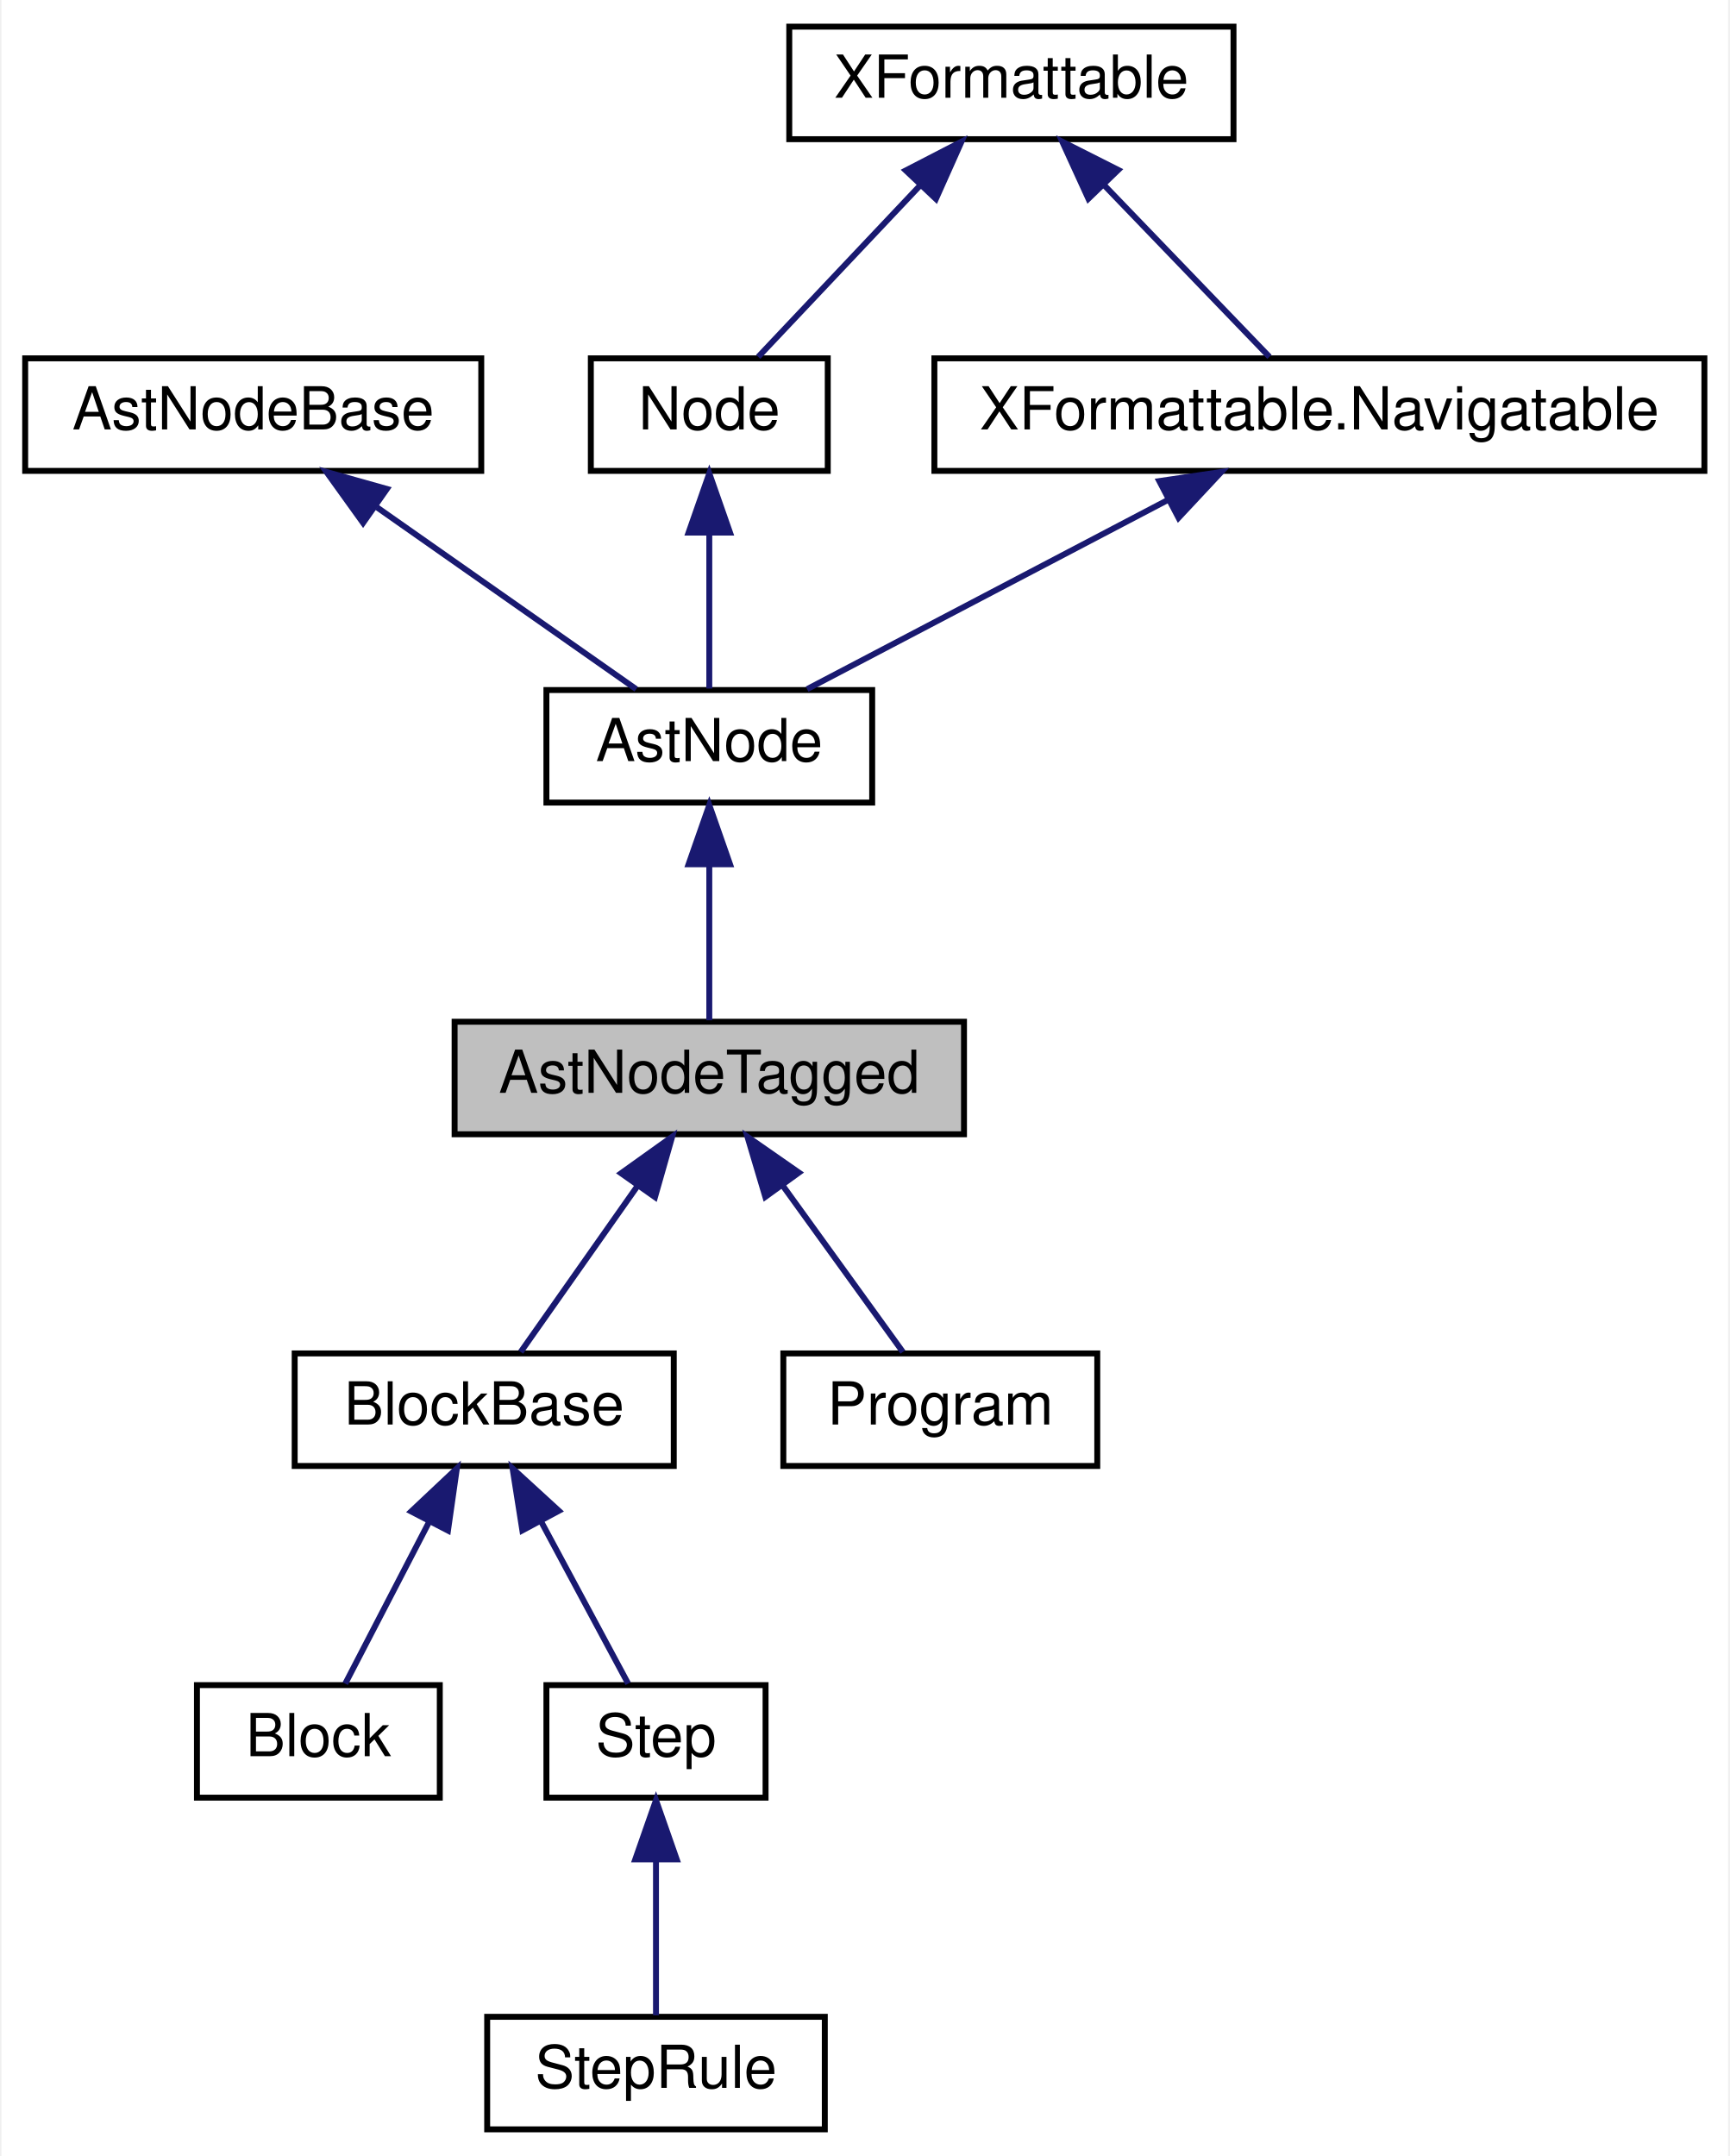
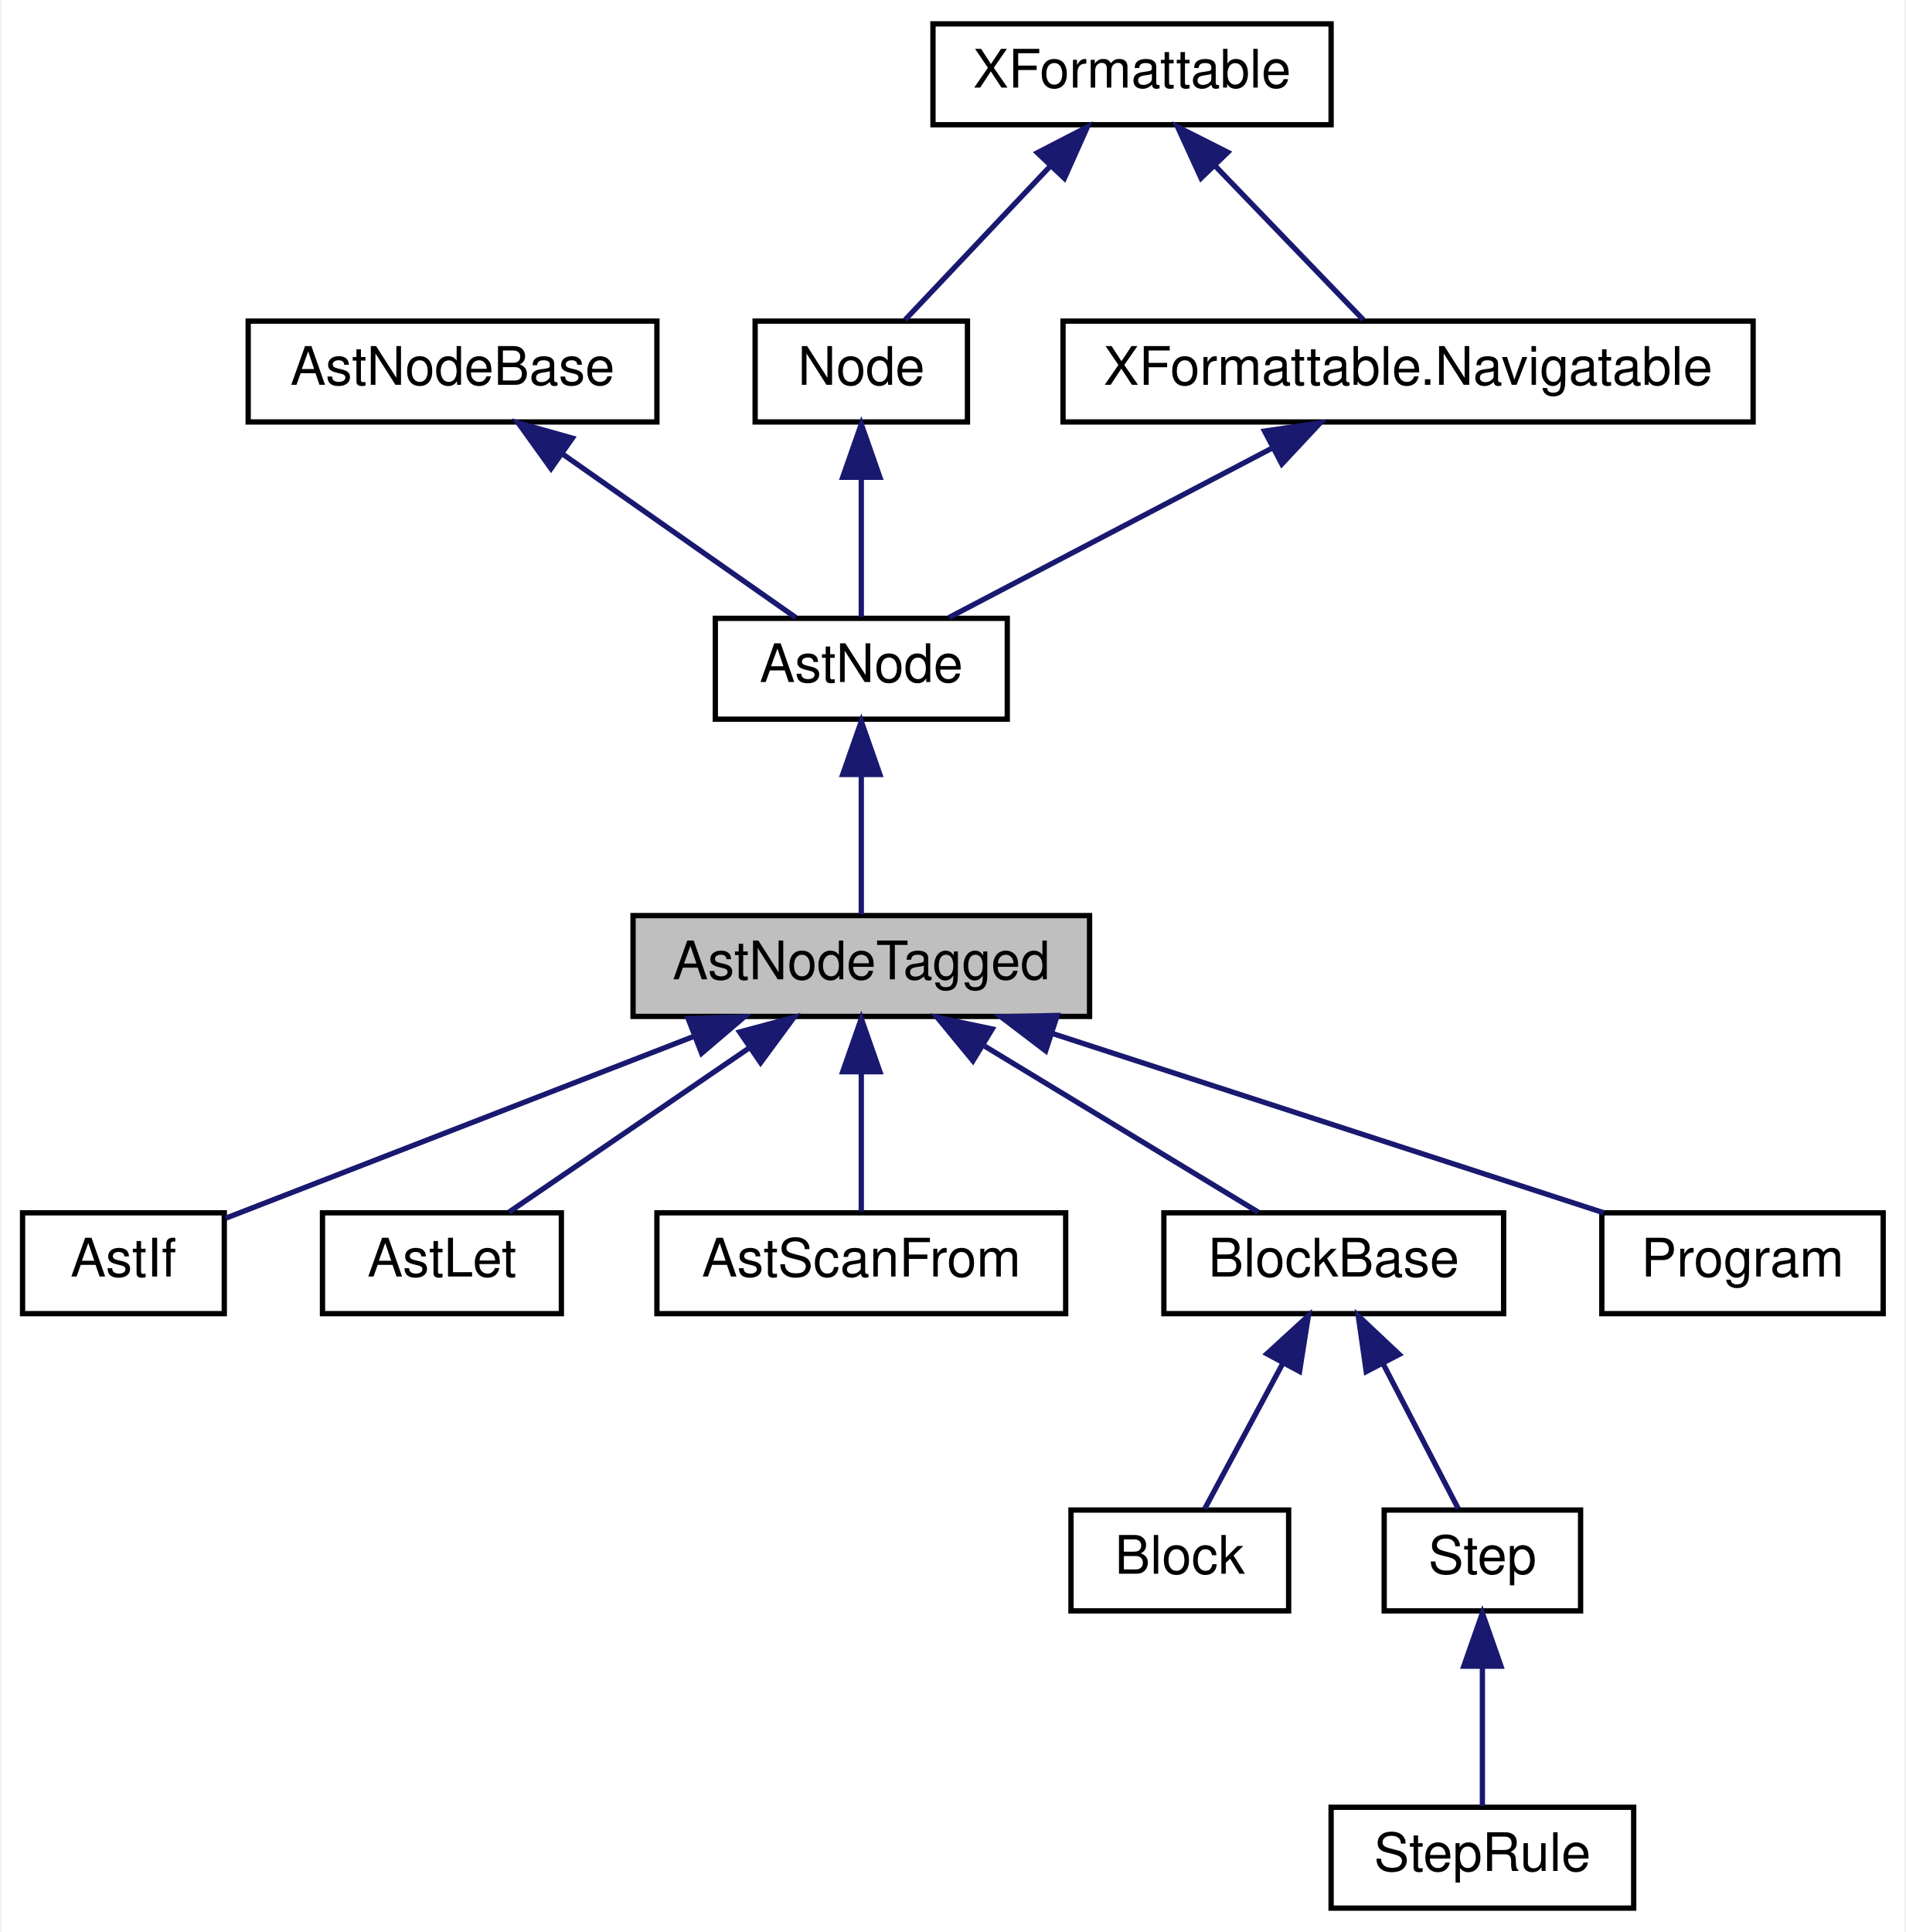
- <svg xmlns="http://www.w3.org/2000/svg" xmlns:xlink="http://www.w3.org/1999/xlink" width="292pt" height="364pt" viewBox="0.00 0.00 291.50 364.00">
+ <svg xmlns="http://www.w3.org/2000/svg" xmlns:xlink="http://www.w3.org/1999/xlink" width="359pt" height="364pt" viewBox="0.00 0.00 358.50 364.00">
  <g id="graph0" class="graph" transform="scale(1 1) rotate(0) translate(4 360)">
-     <polygon fill="white" stroke="transparent" points="-4,4 -4,-360 287.5,-360 287.5,4 -4,4" />
+     <polygon fill="white" stroke="transparent" points="-4,4 -4,-360 354.5,-360 354.5,4 -4,4" />
    <g id="node1" class="node">
      <g id="a_node1">
        <a xlink:title="タグ付きの子をもつノードのクラス．利用者は自前で，追加する子のField名と，Getter，型を設定する．読み出しは子の添字でも行える．">
-           <polygon fill="#bfbfbf" stroke="black" points="72.5,-168.5 72.5,-187.5 158.5,-187.5 158.5,-168.5 72.5,-168.5" />
-           <text text-anchor="middle" x="115.5" y="-175.5" font-family="Helvetica,sans-Serif" font-size="10.00">AstNodeTagged</text>
+           <polygon fill="#bfbfbf" stroke="black" points="115,-168.5 115,-187.5 201,-187.5 201,-168.5 115,-168.5" />
+           <text text-anchor="middle" x="158" y="-175.5" font-family="Helvetica,sans-Serif" font-size="10.00">AstNodeTagged</text>
        </a>
      </g>
    </g>
    <g id="node7" class="node">
      <g id="a_node7">
-         <a xlink:href="classast_1_1_block_base.html" target="_top" xlink:title="抽象構文木のステップ式のクラス.">
-           <polygon fill="white" stroke="black" points="45.5,-112.5 45.5,-131.5 109.5,-131.5 109.5,-112.5 45.5,-112.5" />
-           <text text-anchor="middle" x="77.5" y="-119.5" font-family="Helvetica,sans-Serif" font-size="10.00">BlockBase</text>
+         <a xlink:href="classast_1_1_ast_if.html" target="_top" xlink:title="抽象構文木のステップ式のクラス.">
+           <polygon fill="white" stroke="black" points="0,-112.5 0,-131.5 38,-131.5 38,-112.5 0,-112.5" />
+           <text text-anchor="middle" x="19" y="-119.5" font-family="Helvetica,sans-Serif" font-size="10.00">AstIf</text>
        </a>
      </g>
    </g>
    <g id="edge7" class="edge">
-       <path fill="none" stroke="midnightblue" d="M103.44,-159.86C96.86,-150.5 88.99,-139.33 83.66,-131.75" />
-       <polygon fill="midnightblue" stroke="midnightblue" points="100.61,-161.92 109.23,-168.08 106.33,-157.89 100.61,-161.92" />
+       <path fill="none" stroke="midnightblue" d="M126.53,-164.77C99.38,-154.23 61.04,-139.33 38.24,-130.47" />
+       <polygon fill="midnightblue" stroke="midnightblue" points="125.39,-168.08 135.98,-168.44 127.92,-161.56 125.39,-168.08" />
+     </g>
+     <g id="node8" class="node">
+       <g id="a_node8">
+         <a xlink:href="classast_1_1_ast_let.html" target="_top" xlink:title="とりあえず任意の文をラップして，ブール値を与えるためのノード">
+           <polygon fill="white" stroke="black" points="56.5,-112.5 56.5,-131.5 101.5,-131.5 101.5,-112.5 56.5,-112.5" />
+           <text text-anchor="middle" x="79" y="-119.5" font-family="Helvetica,sans-Serif" font-size="10.00">AstLet</text>
+         </a>
+       </g>
+     </g>
+     <g id="edge8" class="edge">
+       <path fill="none" stroke="midnightblue" d="M136.97,-162.62C122.53,-152.76 103.86,-139.99 91.66,-131.65" />
+       <polygon fill="midnightblue" stroke="midnightblue" points="135.08,-165.57 145.31,-168.32 139.03,-159.79 135.08,-165.57" />
+     </g>
+     <g id="node9" class="node">
+       <g id="a_node9">
+         <a xlink:href="classast_1_1_ast_scan_from.html" target="_top" xlink:title=" ">
+           <polygon fill="white" stroke="black" points="119.5,-112.5 119.5,-131.5 196.5,-131.5 196.5,-112.5 119.5,-112.5" />
+           <text text-anchor="middle" x="158" y="-119.5" font-family="Helvetica,sans-Serif" font-size="10.00">AstScanFrom</text>
+         </a>
+       </g>
+     </g>
+     <g id="edge9" class="edge">
+       <path fill="none" stroke="midnightblue" d="M158,-157.8C158,-148.91 158,-138.78 158,-131.75" />
+       <polygon fill="midnightblue" stroke="midnightblue" points="154.5,-158.08 158,-168.08 161.5,-158.08 154.5,-158.08" />
+     </g>
+     <g id="node10" class="node">
+       <g id="a_node10">
+         <a xlink:href="classast_1_1_block_base.html" target="_top" xlink:title="抽象構文木のステップ式のクラス.">
+           <polygon fill="white" stroke="black" points="215,-112.5 215,-131.5 279,-131.5 279,-112.5 215,-112.5" />
+           <text text-anchor="middle" x="247" y="-119.5" font-family="Helvetica,sans-Serif" font-size="10.00">BlockBase</text>
+         </a>
+       </g>
+     </g>
+     <g id="edge10" class="edge">
+       <path fill="none" stroke="midnightblue" d="M181.24,-162.9C197.56,-153 218.87,-140.07 232.74,-131.65" />
+       <polygon fill="midnightblue" stroke="midnightblue" points="179.03,-160.14 172.3,-168.32 182.66,-166.13 179.03,-160.14" />
+     </g>
+     <g id="node14" class="node">
+       <g id="a_node14">
+         <a xlink:href="classast_1_1_program.html" target="_top" xlink:title="ルールの集合からなるコンパイル済みのプログラム.">
+           <polygon fill="white" stroke="black" points="297.5,-112.5 297.5,-131.5 350.5,-131.5 350.5,-112.5 297.5,-112.5" />
+           <text text-anchor="middle" x="324" y="-119.5" font-family="Helvetica,sans-Serif" font-size="10.00">Program</text>
+         </a>
+       </g>
+     </g>
+     <g id="edge14" class="edge">
+       <path fill="none" stroke="midnightblue" d="M193.95,-165.3C225.23,-155.13 269.82,-140.62 297.82,-131.52" />
+       <polygon fill="midnightblue" stroke="midnightblue" points="192.73,-162.02 184.3,-168.44 194.9,-168.68 192.73,-162.02" />
+     </g>
+     <g id="node2" class="node">
+       <g id="a_node2">
+         <a xlink:href="classast_1_1_ast_node.html" target="_top" xlink:title="タグなしの順アクセスの子供をもてる抽象構文木のノードのクラス。">
+           <polygon fill="white" stroke="black" points="130.5,-224.5 130.5,-243.5 185.5,-243.5 185.5,-224.5 130.5,-224.5" />
+           <text text-anchor="middle" x="158" y="-231.5" font-family="Helvetica,sans-Serif" font-size="10.00">AstNode</text>
+         </a>
+       </g>
+     </g>
+     <g id="edge1" class="edge">
+       <path fill="none" stroke="midnightblue" d="M158,-213.8C158,-204.91 158,-194.78 158,-187.75" />
+       <polygon fill="midnightblue" stroke="midnightblue" points="154.5,-214.08 158,-224.08 161.5,-214.08 154.5,-214.08" />
+     </g>
+     <g id="node3" class="node">
+       <g id="a_node3">
+         <a xlink:href="classast_1_1_ast_node_base.html" target="_top" xlink:title=" ">
+           <polygon fill="white" stroke="black" points="42.5,-280.5 42.5,-299.5 119.5,-299.5 119.5,-280.5 42.5,-280.5" />
+           <text text-anchor="middle" x="81" y="-287.5" font-family="Helvetica,sans-Serif" font-size="10.00">AstNodeBase</text>
+         </a>
+       </g>
+     </g>
+     <g id="edge2" class="edge">
+       <path fill="none" stroke="midnightblue" d="M101.9,-274.34C115.91,-264.52 133.88,-251.91 145.66,-243.65" />
+       <polygon fill="midnightblue" stroke="midnightblue" points="99.55,-271.72 93.37,-280.32 103.57,-277.45 99.55,-271.72" />
+     </g>
+     <g id="node4" class="node">
+       <g id="a_node4">
+         <a xlink:href="interfaceast_1_1_node.html" target="_top" xlink:title=" ">
+           <polygon fill="white" stroke="black" points="138,-280.5 138,-299.5 178,-299.5 178,-280.5 138,-280.5" />
+           <text text-anchor="middle" x="158" y="-287.5" font-family="Helvetica,sans-Serif" font-size="10.00">Node</text>
+         </a>
+       </g>
+     </g>
+     <g id="edge3" class="edge">
+       <path fill="none" stroke="midnightblue" d="M158,-269.8C158,-260.91 158,-250.78 158,-243.75" />
+       <polygon fill="midnightblue" stroke="midnightblue" points="154.5,-270.08 158,-280.08 161.5,-270.08 154.5,-270.08" />
+     </g>
+     <g id="node5" class="node">
+       <g id="a_node5">
+         <a xlink:href="interfaceformat_1_1_x_formattable.html" target="_top" xlink:title="入れ子フォーマット出力可能なオブジェクトのインタフェース。">
+           <polygon fill="white" stroke="black" points="171.5,-336.5 171.5,-355.5 246.5,-355.5 246.5,-336.5 171.5,-336.5" />
+           <text text-anchor="middle" x="209" y="-343.5" font-family="Helvetica,sans-Serif" font-size="10.00">XFormattable</text>
+         </a>
+       </g>
+     </g>
+     <g id="edge4" class="edge">
+       <path fill="none" stroke="midnightblue" d="M193.62,-328.72C184.63,-319.2 173.64,-307.56 166.26,-299.75" />
+       <polygon fill="midnightblue" stroke="midnightblue" points="191.17,-331.22 200.58,-336.08 196.26,-326.41 191.17,-331.22" />
+     </g>
+     <g id="node6" class="node">
+       <g id="a_node6">
+         <a xlink:href="interfaceformat_1_1_x_formattable_1_1_navigatable.html" target="_top" xlink:title="木構造の分岐ノードとして清書可能なオブジェクトのクラス">
+           <polygon fill="white" stroke="black" points="196,-280.5 196,-299.5 326,-299.5 326,-280.5 196,-280.5" />
+           <text text-anchor="middle" x="261" y="-287.5" font-family="Helvetica,sans-Serif" font-size="10.00">XFormattable.Navigatable</text>
+         </a>
+       </g>
+     </g>
+     <g id="edge6" class="edge">
+       <path fill="none" stroke="midnightblue" d="M224.68,-328.72C233.84,-319.2 245.05,-307.56 252.57,-299.75" />
+       <polygon fill="midnightblue" stroke="midnightblue" points="222,-326.45 217.59,-336.08 227.04,-331.31 222,-326.45" />
+     </g>
+     <g id="edge5" class="edge">
+       <path fill="none" stroke="midnightblue" d="M235.42,-275.59C216.38,-265.61 190.94,-252.27 174.51,-243.65" />
+       <polygon fill="midnightblue" stroke="midnightblue" points="233.97,-278.78 244.45,-280.32 237.22,-272.58 233.97,-278.78" />
    </g>
    <g id="node11" class="node">
      <g id="a_node11">
-         <a xlink:href="classast_1_1_program.html" target="_top" xlink:title="ルールの集合からなるコンパイル済みのプログラム.">
-           <polygon fill="white" stroke="black" points="128,-112.5 128,-131.5 181,-131.5 181,-112.5 128,-112.5" />
-           <text text-anchor="middle" x="154.5" y="-119.5" font-family="Helvetica,sans-Serif" font-size="10.00">Program</text>
+         <a xlink:href="classast_1_1_block.html" target="_top" xlink:title="抽象構文木のステップ式のクラス.">
+           <polygon fill="white" stroke="black" points="197.5,-56.5 197.5,-75.5 238.5,-75.5 238.5,-56.5 197.5,-56.5" />
+           <text text-anchor="middle" x="218" y="-63.5" font-family="Helvetica,sans-Serif" font-size="10.00">Block</text>
        </a>
      </g>
    </g>
    <g id="edge11" class="edge">
-       <path fill="none" stroke="midnightblue" d="M127.88,-159.86C134.64,-150.5 142.71,-139.33 148.18,-131.75" />
-       <polygon fill="midnightblue" stroke="midnightblue" points="124.96,-157.93 121.94,-168.08 130.63,-162.03 124.96,-157.93" />
+       <path fill="none" stroke="midnightblue" d="M237.32,-102.98C232.4,-93.82 226.64,-83.09 222.7,-75.75" />
+       <polygon fill="midnightblue" stroke="midnightblue" points="234.4,-104.93 242.21,-112.08 240.56,-101.62 234.4,-104.93" />
    </g>
-     <g id="node2" class="node">
-       <g id="a_node2">
-         <a xlink:href="classast_1_1_ast_node.html" target="_top" xlink:title="タグなしの順アクセスの子供をもてる抽象構文木のノードのクラス。">
-           <polygon fill="white" stroke="black" points="88,-224.5 88,-243.5 143,-243.5 143,-224.5 88,-224.5" />
-           <text text-anchor="middle" x="115.5" y="-231.5" font-family="Helvetica,sans-Serif" font-size="10.00">AstNode</text>
+     <g id="node12" class="node">
+       <g id="a_node12">
+         <a xlink:href="classast_1_1_step.html" target="_top" xlink:title="抽象構文木のステップ式のクラス.">
+           <polygon fill="white" stroke="black" points="256.5,-56.5 256.5,-75.5 293.5,-75.5 293.5,-56.5 256.5,-56.5" />
+           <text text-anchor="middle" x="275" y="-63.5" font-family="Helvetica,sans-Serif" font-size="10.00">Step</text>
        </a>
      </g>
    </g>
-     <g id="edge1" class="edge">
-       <path fill="none" stroke="midnightblue" d="M115.5,-213.8C115.5,-204.91 115.5,-194.78 115.5,-187.75" />
-       <polygon fill="midnightblue" stroke="midnightblue" points="112,-214.08 115.5,-224.08 119,-214.08 112,-214.08" />
+     <g id="edge12" class="edge">
+       <path fill="none" stroke="midnightblue" d="M256.34,-102.98C261.09,-93.82 266.66,-83.09 270.46,-75.75" />
+       <polygon fill="midnightblue" stroke="midnightblue" points="253.12,-101.59 251.62,-112.08 259.33,-104.82 253.12,-101.59" />
    </g>
-     <g id="node3" class="node">
-       <g id="a_node3">
-         <a xlink:href="classast_1_1_ast_node_base.html" target="_top" xlink:title=" ">
-           <polygon fill="white" stroke="black" points="0,-280.5 0,-299.5 77,-299.5 77,-280.5 0,-280.5" />
-           <text text-anchor="middle" x="38.5" y="-287.5" font-family="Helvetica,sans-Serif" font-size="10.00">AstNodeBase</text>
+     <g id="node13" class="node">
+       <g id="a_node13">
+         <a xlink:href="classast_1_1_step_rule.html" target="_top" xlink:title="XMで実行可能（Steppaoble）な計算単位であるルールを表すオブジェクト.">
+           <polygon fill="white" stroke="black" points="246.5,-0.5 246.5,-19.5 303.5,-19.5 303.5,-0.5 246.5,-0.5" />
+           <text text-anchor="middle" x="275" y="-7.5" font-family="Helvetica,sans-Serif" font-size="10.00">StepRule</text>
        </a>
      </g>
    </g>
-     <g id="edge2" class="edge">
-       <path fill="none" stroke="midnightblue" d="M59.4,-274.34C73.41,-264.52 91.38,-251.91 103.16,-243.65" />
-       <polygon fill="midnightblue" stroke="midnightblue" points="57.05,-271.72 50.87,-280.32 61.07,-277.45 57.05,-271.72" />
-     </g>
-     <g id="node4" class="node">
-       <g id="a_node4">
-         <a xlink:href="interfaceast_1_1_node.html" target="_top" xlink:title=" ">
-           <polygon fill="white" stroke="black" points="95.5,-280.5 95.5,-299.5 135.5,-299.5 135.5,-280.5 95.5,-280.5" />
-           <text text-anchor="middle" x="115.5" y="-287.5" font-family="Helvetica,sans-Serif" font-size="10.00">Node</text>
-         </a>
-       </g>
-     </g>
-     <g id="edge3" class="edge">
-       <path fill="none" stroke="midnightblue" d="M115.5,-269.8C115.5,-260.91 115.5,-250.78 115.5,-243.75" />
-       <polygon fill="midnightblue" stroke="midnightblue" points="112,-270.08 115.5,-280.08 119,-270.08 112,-270.08" />
-     </g>
-     <g id="node5" class="node">
-       <g id="a_node5">
-         <a xlink:href="interfaceformat_1_1_x_formattable.html" target="_top" xlink:title="入れ子フォーマット出力可能なオブジェクトのインタフェース。">
-           <polygon fill="white" stroke="black" points="129,-336.5 129,-355.5 204,-355.5 204,-336.5 129,-336.5" />
-           <text text-anchor="middle" x="166.5" y="-343.5" font-family="Helvetica,sans-Serif" font-size="10.00">XFormattable</text>
-         </a>
-       </g>
-     </g>
-     <g id="edge4" class="edge">
-       <path fill="none" stroke="midnightblue" d="M151.12,-328.72C142.13,-319.2 131.14,-307.56 123.76,-299.75" />
-       <polygon fill="midnightblue" stroke="midnightblue" points="148.67,-331.22 158.08,-336.08 153.76,-326.41 148.67,-331.22" />
-     </g>
-     <g id="node6" class="node">
-       <g id="a_node6">
-         <a xlink:href="interfaceformat_1_1_x_formattable_1_1_navigatable.html" target="_top" xlink:title="木構造の分岐ノードとして清書可能なオブジェクトのクラス">
-           <polygon fill="white" stroke="black" points="153.5,-280.5 153.5,-299.5 283.5,-299.5 283.5,-280.5 153.5,-280.5" />
-           <text text-anchor="middle" x="218.5" y="-287.5" font-family="Helvetica,sans-Serif" font-size="10.00">XFormattable.Navigatable</text>
-         </a>
-       </g>
-     </g>
-     <g id="edge6" class="edge">
-       <path fill="none" stroke="midnightblue" d="M182.18,-328.72C191.34,-319.2 202.55,-307.56 210.07,-299.75" />
-       <polygon fill="midnightblue" stroke="midnightblue" points="179.5,-326.45 175.09,-336.08 184.54,-331.31 179.5,-326.45" />
-     </g>
-     <g id="edge5" class="edge">
-       <path fill="none" stroke="midnightblue" d="M192.92,-275.59C173.88,-265.61 148.44,-252.27 132.01,-243.65" />
-       <polygon fill="midnightblue" stroke="midnightblue" points="191.47,-278.78 201.95,-280.32 194.72,-272.58 191.47,-278.78" />
-     </g>
-     <g id="node8" class="node">
-       <g id="a_node8">
-         <a xlink:href="classast_1_1_block.html" target="_top" xlink:title="抽象構文木のステップ式のクラス.">
-           <polygon fill="white" stroke="black" points="29,-56.5 29,-75.5 70,-75.5 70,-56.5 29,-56.5" />
-           <text text-anchor="middle" x="49.5" y="-63.5" font-family="Helvetica,sans-Serif" font-size="10.00">Block</text>
-         </a>
-       </g>
-     </g>
-     <g id="edge8" class="edge">
-       <path fill="none" stroke="midnightblue" d="M68.16,-102.98C63.41,-93.82 57.84,-83.09 54.04,-75.75" />
-       <polygon fill="midnightblue" stroke="midnightblue" points="65.17,-104.82 72.88,-112.08 71.38,-101.59 65.17,-104.82" />
-     </g>
-     <g id="node9" class="node">
-       <g id="a_node9">
-         <a xlink:href="classast_1_1_step.html" target="_top" xlink:title="抽象構文木のステップ式のクラス.">
-           <polygon fill="white" stroke="black" points="88,-56.5 88,-75.5 125,-75.5 125,-56.5 88,-56.5" />
-           <text text-anchor="middle" x="106.5" y="-63.5" font-family="Helvetica,sans-Serif" font-size="10.00">Step</text>
-         </a>
-       </g>
-     </g>
-     <g id="edge9" class="edge">
-       <path fill="none" stroke="midnightblue" d="M87.18,-102.98C92.1,-93.82 97.86,-83.09 101.8,-75.75" />
-       <polygon fill="midnightblue" stroke="midnightblue" points="83.94,-101.62 82.29,-112.08 90.1,-104.93 83.94,-101.62" />
-     </g>
-     <g id="node10" class="node">
-       <g id="a_node10">
-         <a xlink:href="classast_1_1_step_rule.html" target="_top" xlink:title="XMで実行可能（Steppaoble）な計算単位であるルールを表すオブジェクト.">
-           <polygon fill="white" stroke="black" points="78,-0.5 78,-19.5 135,-19.5 135,-0.5 78,-0.5" />
-           <text text-anchor="middle" x="106.5" y="-7.5" font-family="Helvetica,sans-Serif" font-size="10.00">StepRule</text>
-         </a>
-       </g>
-     </g>
-     <g id="edge10" class="edge">
-       <path fill="none" stroke="midnightblue" d="M106.5,-45.8C106.5,-36.91 106.5,-26.78 106.5,-19.75" />
-       <polygon fill="midnightblue" stroke="midnightblue" points="103,-46.08 106.5,-56.08 110,-46.08 103,-46.08" />
+     <g id="edge13" class="edge">
+       <path fill="none" stroke="midnightblue" d="M275,-45.8C275,-36.91 275,-26.78 275,-19.75" />
+       <polygon fill="midnightblue" stroke="midnightblue" points="271.5,-46.08 275,-56.08 278.5,-46.08 271.5,-46.08" />
    </g>
  </g>
</svg>
